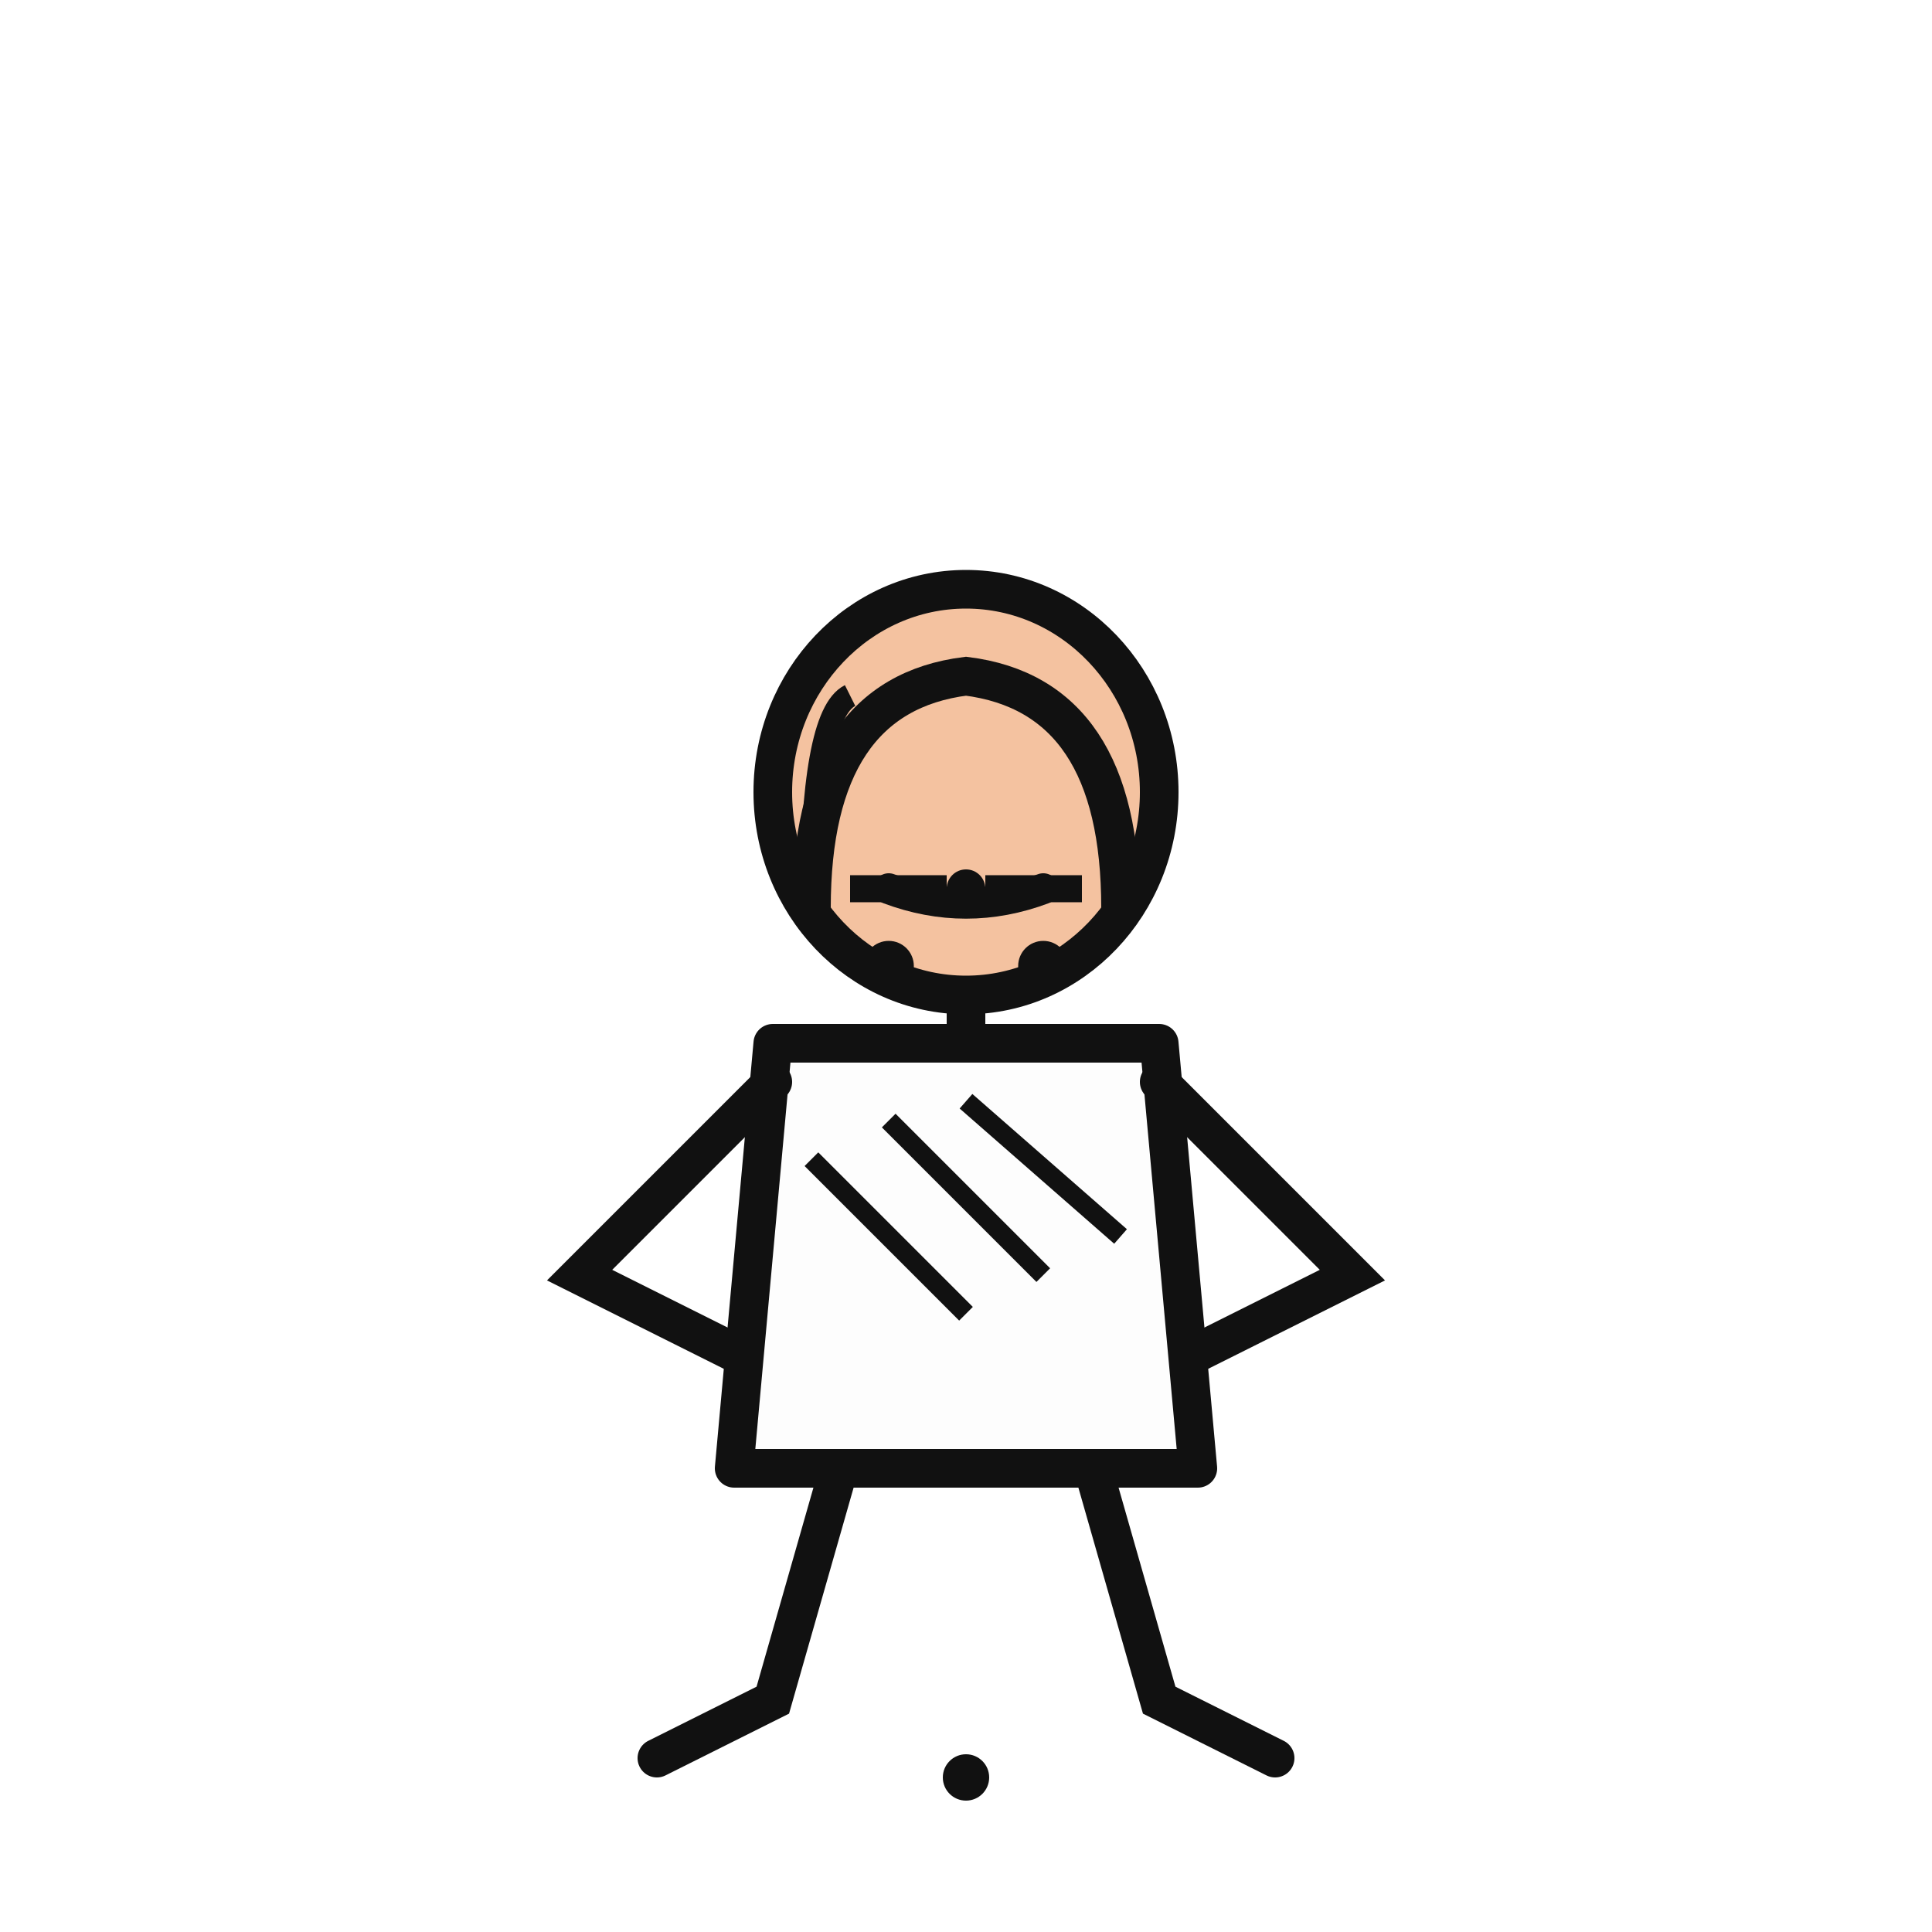
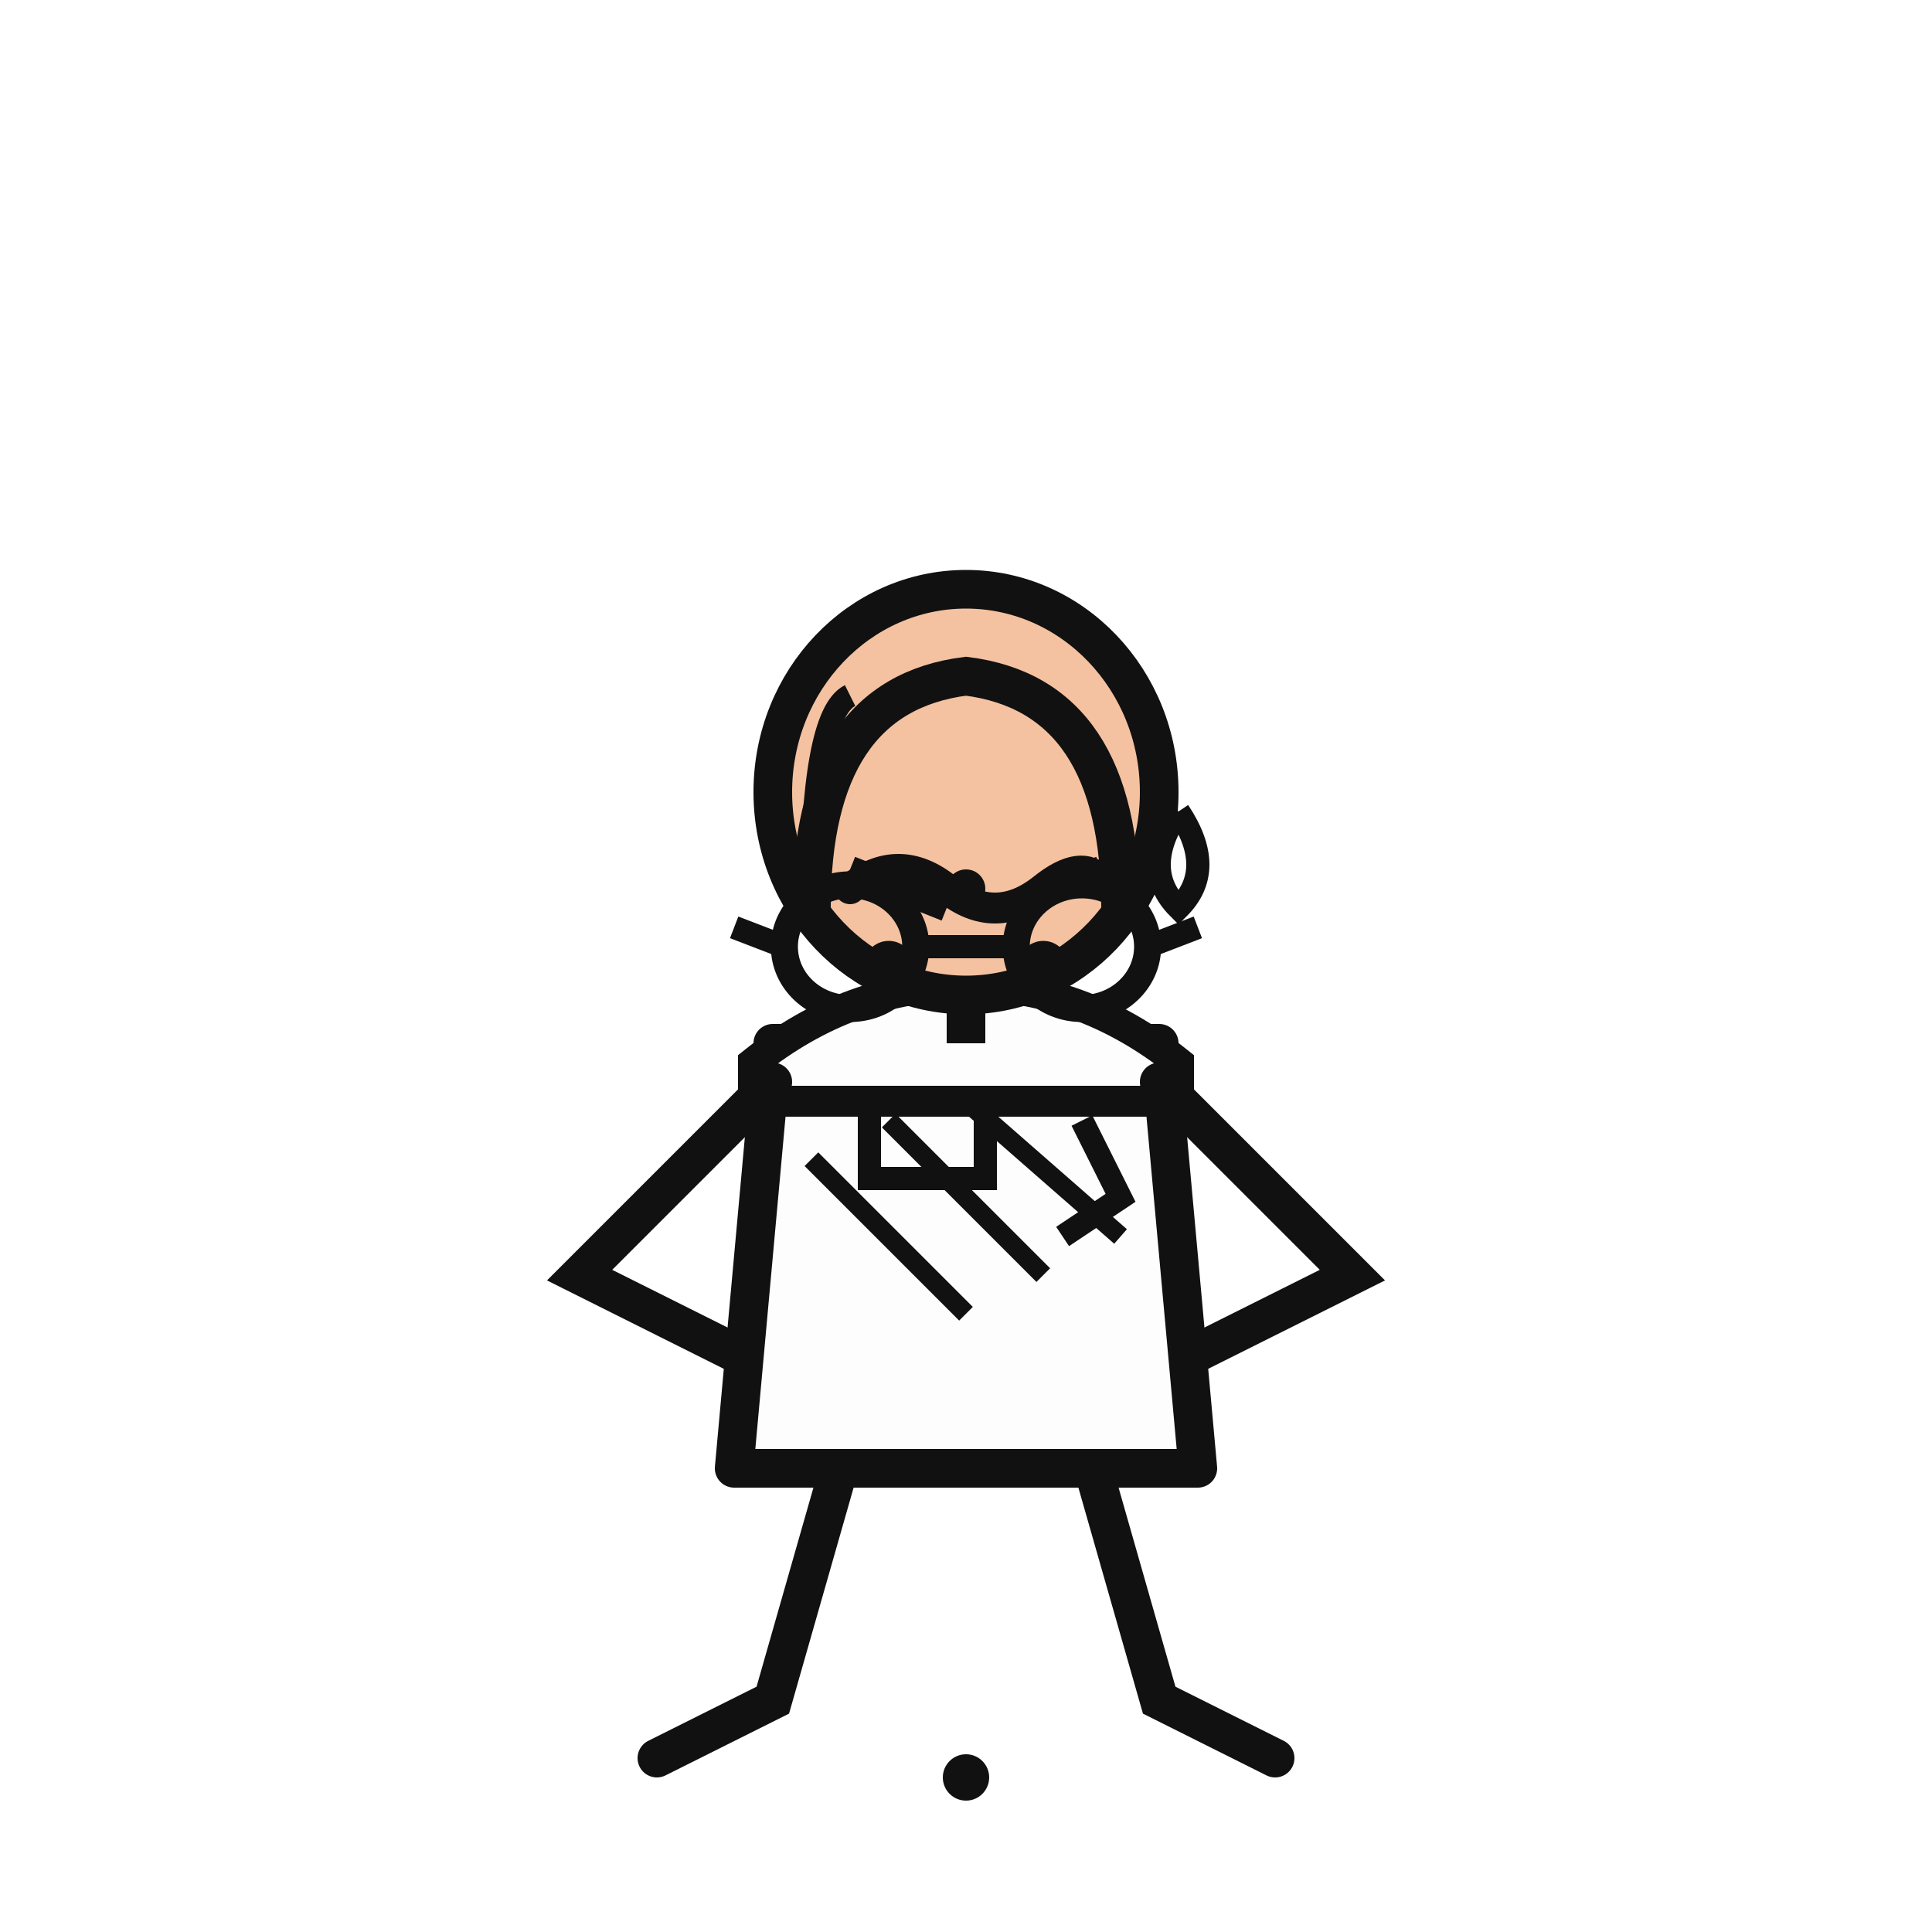
<svg xmlns="http://www.w3.org/2000/svg" viewBox="0 0 100 100" width="100" height="100">
  <path d="M 44 74 L 40 88 L 34 91" fill="none" stroke="#111" stroke-width="2" stroke-linecap="round" />
  <path d="M 56 74 L 60 88 L 66 91" fill="none" stroke="#111" stroke-width="2" stroke-linecap="round" />
  <path d="M 40 54 L 38 76 L 62 76 L 60 54 Z" fill="#fdfdfd" stroke="#111" stroke-width="2" stroke-linejoin="round" />
  <line x1="42" y1="60" x2="50" y2="68" stroke="#111" stroke-width="1" />
  <line x1="46" y1="58" x2="54" y2="66" stroke="#111" stroke-width="1" />
  <line x1="50" y1="57" x2="58" y2="64" stroke="#111" stroke-width="1" />
+   <path d="M 39 55 Q 44 51 50 51 Q 56 51 61 55 L 61 57 L 39 57 Z" fill="#fdfdfd" stroke="#111" stroke-width="1.6" />
+   <path d="M 45 57 L 51 57 L 51 61 L 45 61 Z" fill="none" stroke="#111" stroke-width="1.2" />
+   <path d="M 56 58 L 58 62 L 55 64" fill="none" stroke="#111" stroke-width="1.2" />
  <path d="M 40 56 L 30 66 L 38 70" fill="none" stroke="#111" stroke-width="2" stroke-linecap="round" />
  <path d="M 60 56 L 70 66 L 62 70" fill="none" stroke="#111" stroke-width="2" stroke-linecap="round" />
  <line x1="50" y1="54" x2="50" y2="48" stroke="#111" stroke-width="2" />
  <ellipse cx="50" cy="41" rx="10" ry="10.5" fill="#f4c2a0" stroke="#111" stroke-width="2" />
  <path d="M 42 47 Q 42 36 50 35 Q 58 36 58 47" fill="none" stroke="#111" stroke-width="2" />
  <path d="M 42 47 Q 42 37 44 36" fill="none" stroke="#111" stroke-width="1.2" />
-   <line x1="44" y1="46" x2="49" y2="46" stroke="#111" stroke-width="1.4" />
-   <line x1="51" y1="46" x2="56" y2="46" stroke="#111" stroke-width="1.4" />
+   <line x1="44" y1="45" x2="49" y2="47" stroke="#111" stroke-width="1.4" />
+   <line x1="57" y1="45" x2="52" y2="47" stroke="#111" stroke-width="1.4" />
  <circle cx="46" cy="50" r="1.3" fill="#111" />
  <circle cx="54" cy="50" r="1.3" fill="#111" />
-   <path d="M 46 46 Q 50 47.5 54 46" fill="none" stroke="#111" stroke-width="1.6" stroke-linecap="round" />
+   <path d="M 44 46 Q 46.5 44 49 46 Q 51.5 48 54 46 Q 56 44.4 57 45.6" fill="none" stroke="#111" stroke-width="1.6" stroke-linecap="round" />
+   <path d="M 61 42 Q 63 45 61 47 Q 59 45 61 42" fill="#fdfdfd" stroke="#111" stroke-width="1.2" />
+   <ellipse cx="44" cy="49" rx="3.4" ry="3.2" fill="none" stroke="#111" stroke-width="1.4" />
+   <ellipse cx="56" cy="49" rx="3.4" ry="3.2" fill="none" stroke="#111" stroke-width="1.4" />
+   <line x1="47.4" y1="49" x2="52.6" y2="49" stroke="#111" stroke-width="1.2" />
+   <path d="M 40.6 49 L 38 48" stroke="#111" stroke-width="1.2" />
+   <path d="M 59.4 49 L 62 48" stroke="#111" stroke-width="1.2" />
  <g id="anchor-feet" data-x="50" data-y="92" transform="translate(50 92)">
    <circle cx="0" cy="0" r="1.2" fill="#111" />
  </g>
  <g id="anchor-mouth" data-x="50" data-y="46" transform="translate(50 46)">
    <circle cx="0" cy="0" r="1" fill="#111" />
  </g>
</svg>
